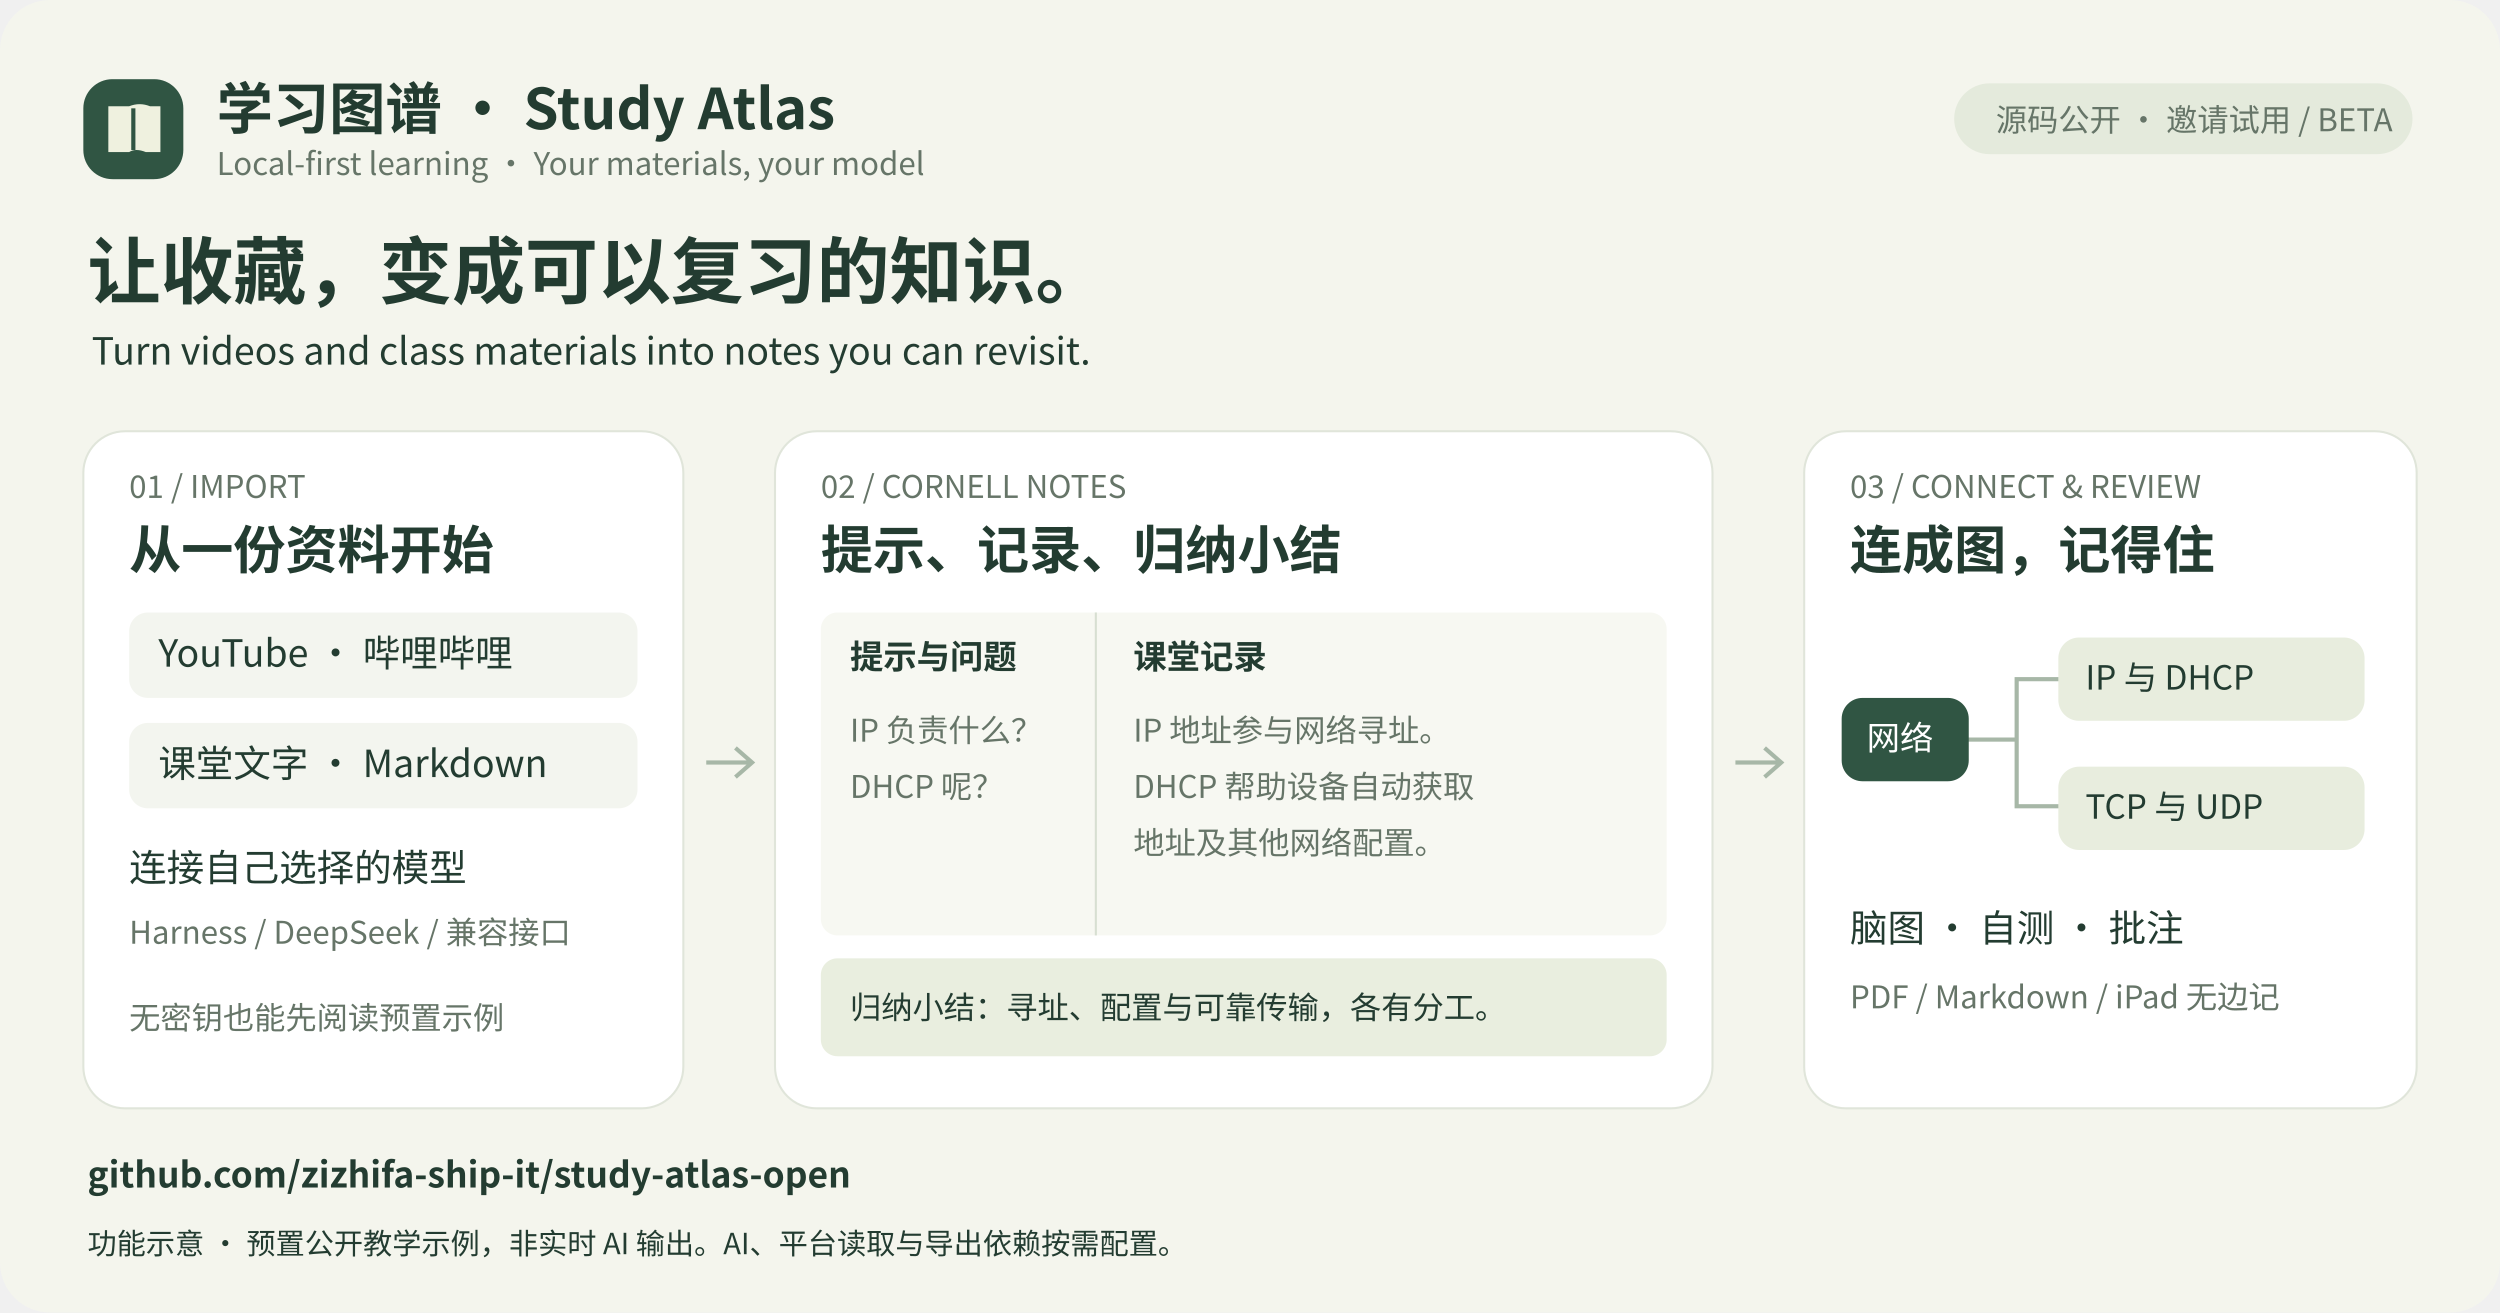
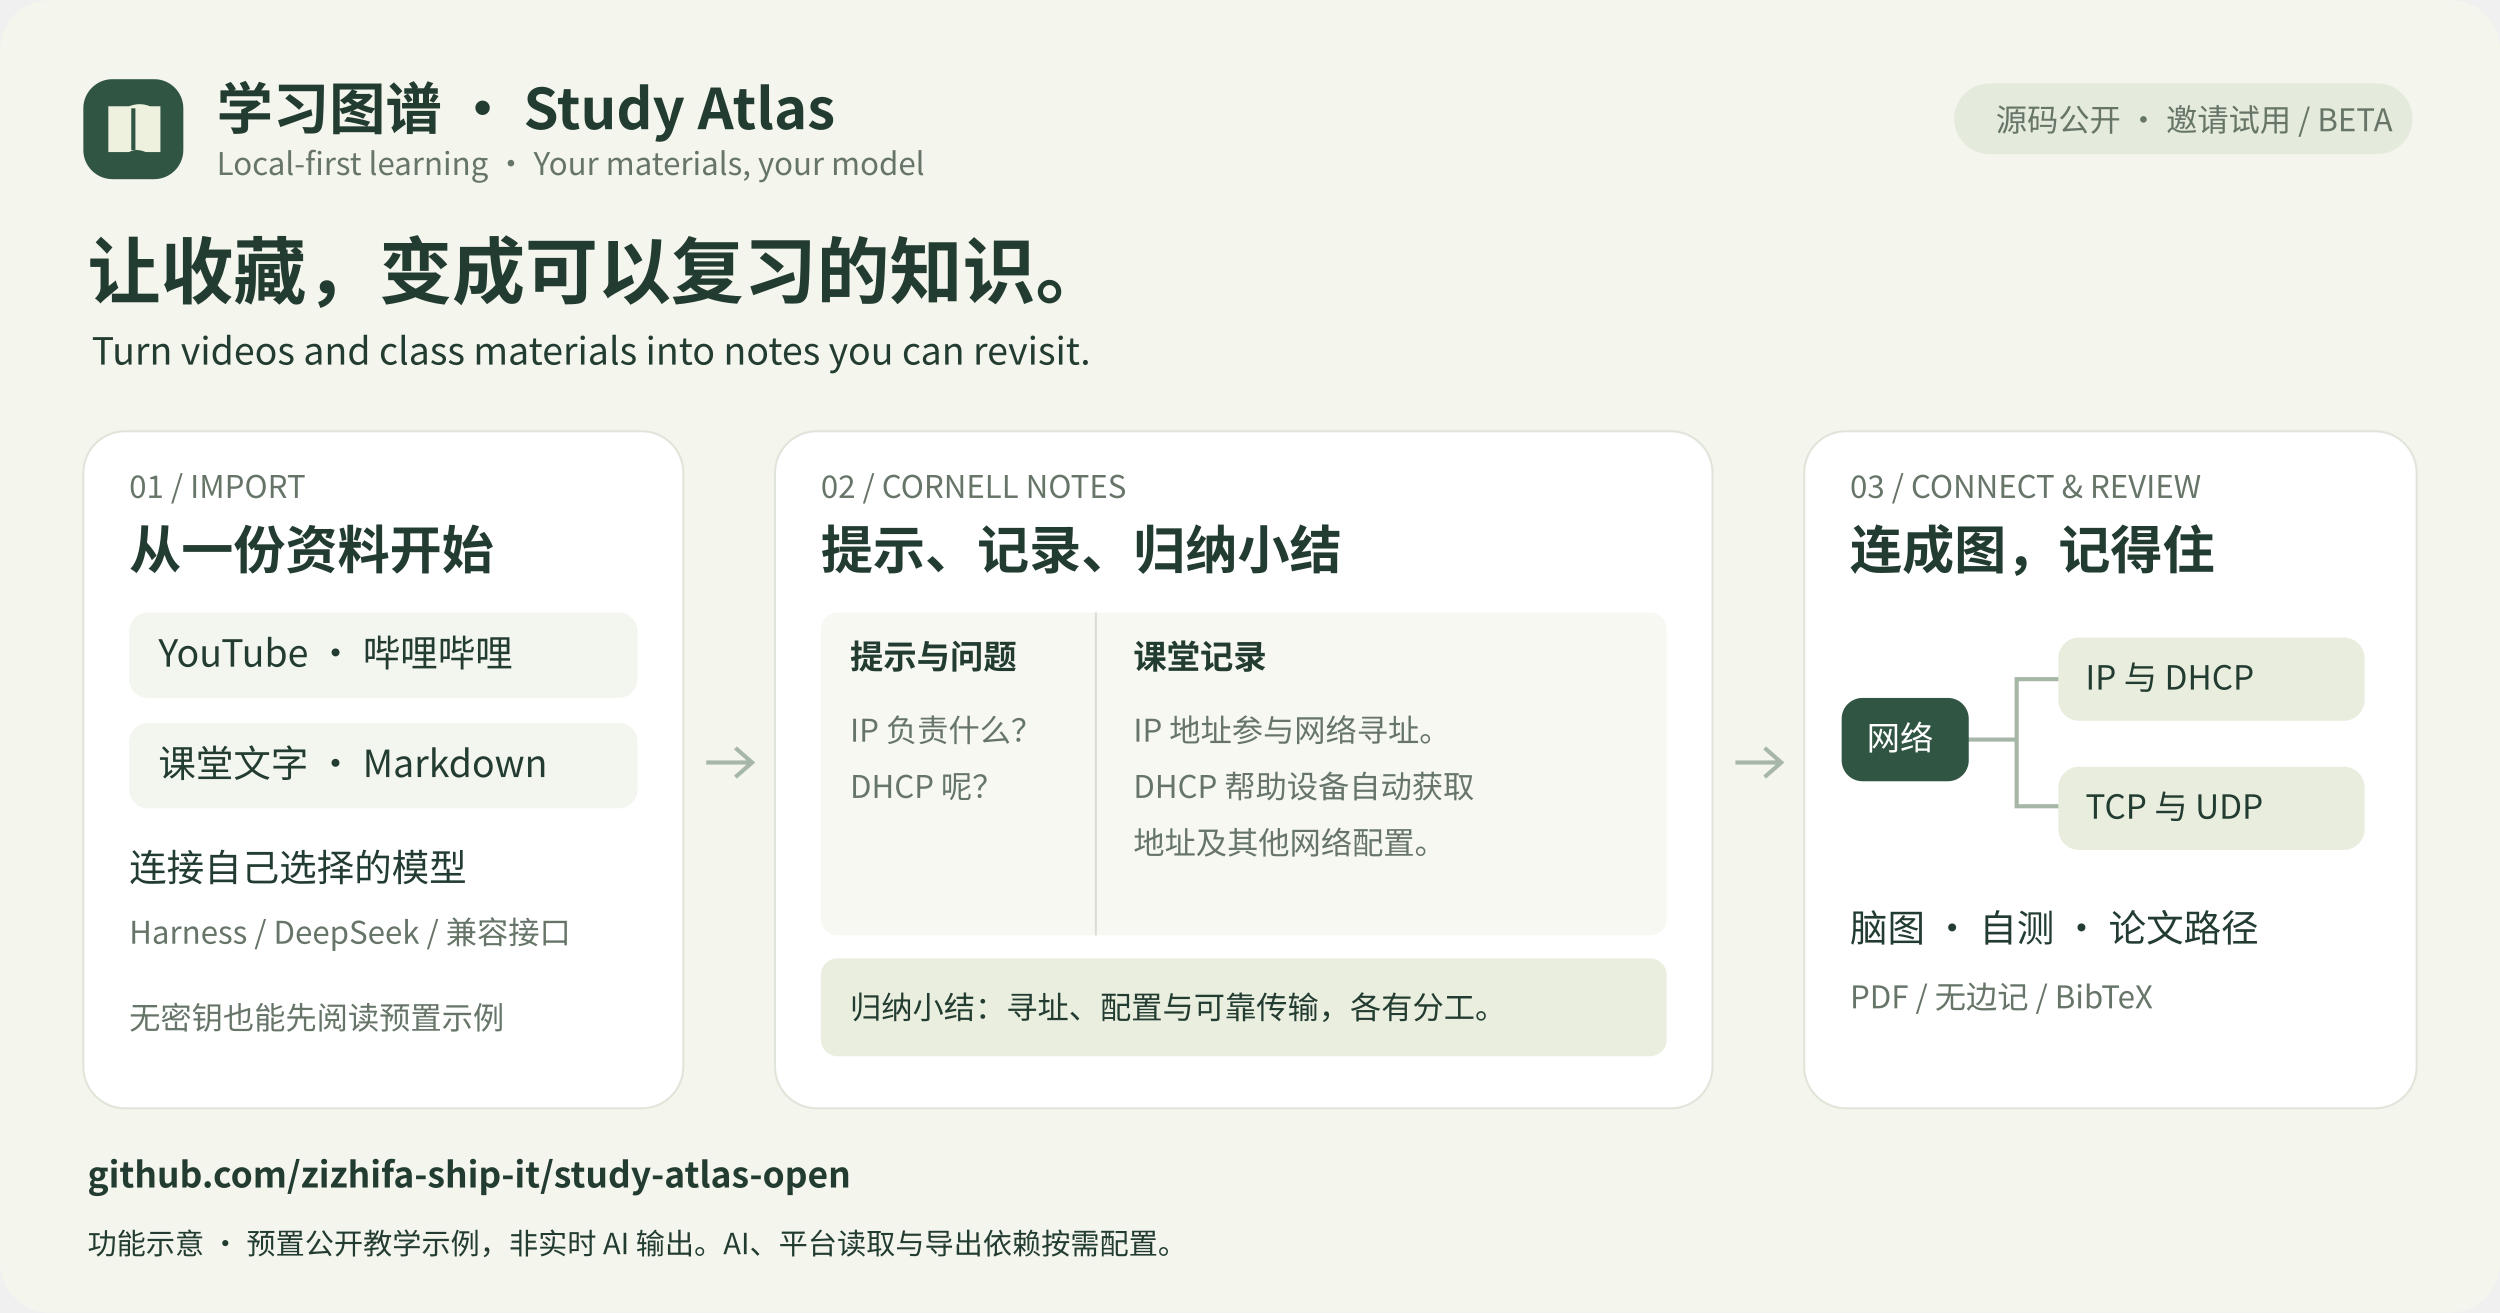
<svg xmlns="http://www.w3.org/2000/svg" width="1200" height="630" viewBox="0 0 1200 630" role="img" aria-labelledby="title desc">
  <defs>
    <style>text{font-family:"Noto Sans CJK SC","Microsoft YaHei","PingFang SC",sans-serif;fill:#233c31}.small{font-size:15px;fill:#667568}.body{font-size:18px}.line{fill:none;stroke:#a7b7a7;stroke-width:2}</style>
  </defs>
  <rect width="1200" height="630" rx="24" fill="#f4f5ed" />
  <rect x="40" y="38" width="48" height="48" rx="14" fill="#305543" />
  <path d="M52 51h10q5-2 10 0h5v22h-7q-5-2-8 0H52z" fill="#eff1df" />
  <path d="M64 52v20" stroke="#305543" stroke-width="2" />
  <text x="104" y="62" font-size="27" font-weight="700">学习图谱 · Study Atlas</text>
  <text x="104" y="84" class="small">Local-first learning · Your materials, your model</text>
  <rect x="938" y="40" width="220" height="34" rx="17" fill="#e4eadc" />
  <text x="958" y="63" class="small">源码公开 · 邀请试用 / BETA</text>
  <text x="42" y="143" font-size="35" font-weight="700">让收藏，变成可以复习的知识。</text>
  <text x="44" y="175" font-size="18" fill="#667568">Turn videos and class materials into notes you can revisit.</text>
  <rect x="40" y="207" width="288" height="325" rx="20" fill="#fff" stroke="#e0e5da" />
  <text x="62" y="239" class="small">01 / IMPORT</text>
  <text x="62" y="273" font-size="25" font-weight="700">从一份资料开始</text>
  <rect x="62" y="294" width="244" height="41" rx="9" fill="#f3f5ef" />
  <text x="76" y="320" class="body">YouTube · 哔哩哔哩</text>
  <rect x="62" y="347" width="244" height="41" rx="9" fill="#f3f5ef" />
  <text x="76" y="373" class="body">课堂文字 · Markdown</text>
  <text x="62" y="423" class="body">连接自己选择的模型</text>
  <text x="62" y="453" class="small">Harness / DeepSeek / 兼容接口</text>
  <text x="62" y="494" class="small">无密钥也能先阅读预置示例</text>
  <path d="M339 366h22m-8-7 8 7-8 7" class="line" />
  <rect x="372" y="207" width="450" height="325" rx="20" fill="#fff" stroke="#e0e5da" />
  <text x="394" y="239" class="small">02 / CORNELL NOTES</text>
  <text x="394" y="273" font-size="25" font-weight="700">提示、记录、归纳小结</text>
  <rect x="394" y="294" width="406" height="155" rx="8" fill="#f7f8f2" />
  <path d="M526 294v155" stroke="#d7dfd2" />
  <text x="408" y="321" font-size="16" font-weight="700">提示与问题</text>
  <text x="408" y="356" class="small">IP 负责什么？</text>
  <text x="408" y="383" class="small">DHCP 呢？</text>
  <text x="544" y="321" font-size="16" font-weight="700">课堂记录</text>
  <text x="544" y="356" class="small">IP 地址参与网络寻址。</text>
  <text x="544" y="383" class="small">DHCP 帮助设备自动获取</text>
  <text x="544" y="410" class="small">地址及其他网络配置。</text>
  <rect x="394" y="460" width="406" height="47" rx="8" fill="#e9eedf" />
  <text x="408" y="489" font-size="15">归纳小结：寻址、配置与可靠传输，各有分工。</text>
  <path d="M833 366h22m-8-7 8 7-8 7" class="line" />
  <rect x="866" y="207" width="294" height="325" rx="20" fill="#fff" stroke="#e0e5da" />
  <text x="888" y="239" class="small">03 / CONNECT &amp; REVIEW</text>
  <text x="888" y="273" font-size="25" font-weight="700">连成图，记得住</text>
  <path d="M940 355h28v-29h21m-21 29v32h21" class="line" />
  <rect x="884" y="335" width="61" height="40" rx="10" fill="#305543" />
  <text x="896" y="360" font-size="16" style="fill:white">网络</text>
  <rect x="988" y="306" width="147" height="40" rx="10" fill="#e8edde" />
  <text x="1001" y="331" font-size="16">IP 与 DHCP</text>
  <rect x="988" y="368" width="147" height="40" rx="10" fill="#e8edde" />
  <text x="1001" y="393" font-size="16">TCP 与 UDP</text>
-   <text x="888" y="452" class="body">脑图 · 自测 · 批注</text>
-   <text x="888" y="484" class="small">PDF / Markdown / iPad 无边记</text>
+   <text x="888" y="452" class="body">脑图 · 自测 · 论文路径</text>
+   <text x="888" y="484" class="small">PDF / 无边记 / BibTeX</text>
  <text x="42" y="570" font-size="17" font-weight="700">github.com/zizhifa-ship-it/study-atlas-open</text>
  <text x="42" y="602" font-size="14" fill="#667568">功能示意 · 预置公开教学示例，非实时 AI 输出。AI、平台读取与导出依赖按需配置。</text>
</svg>
